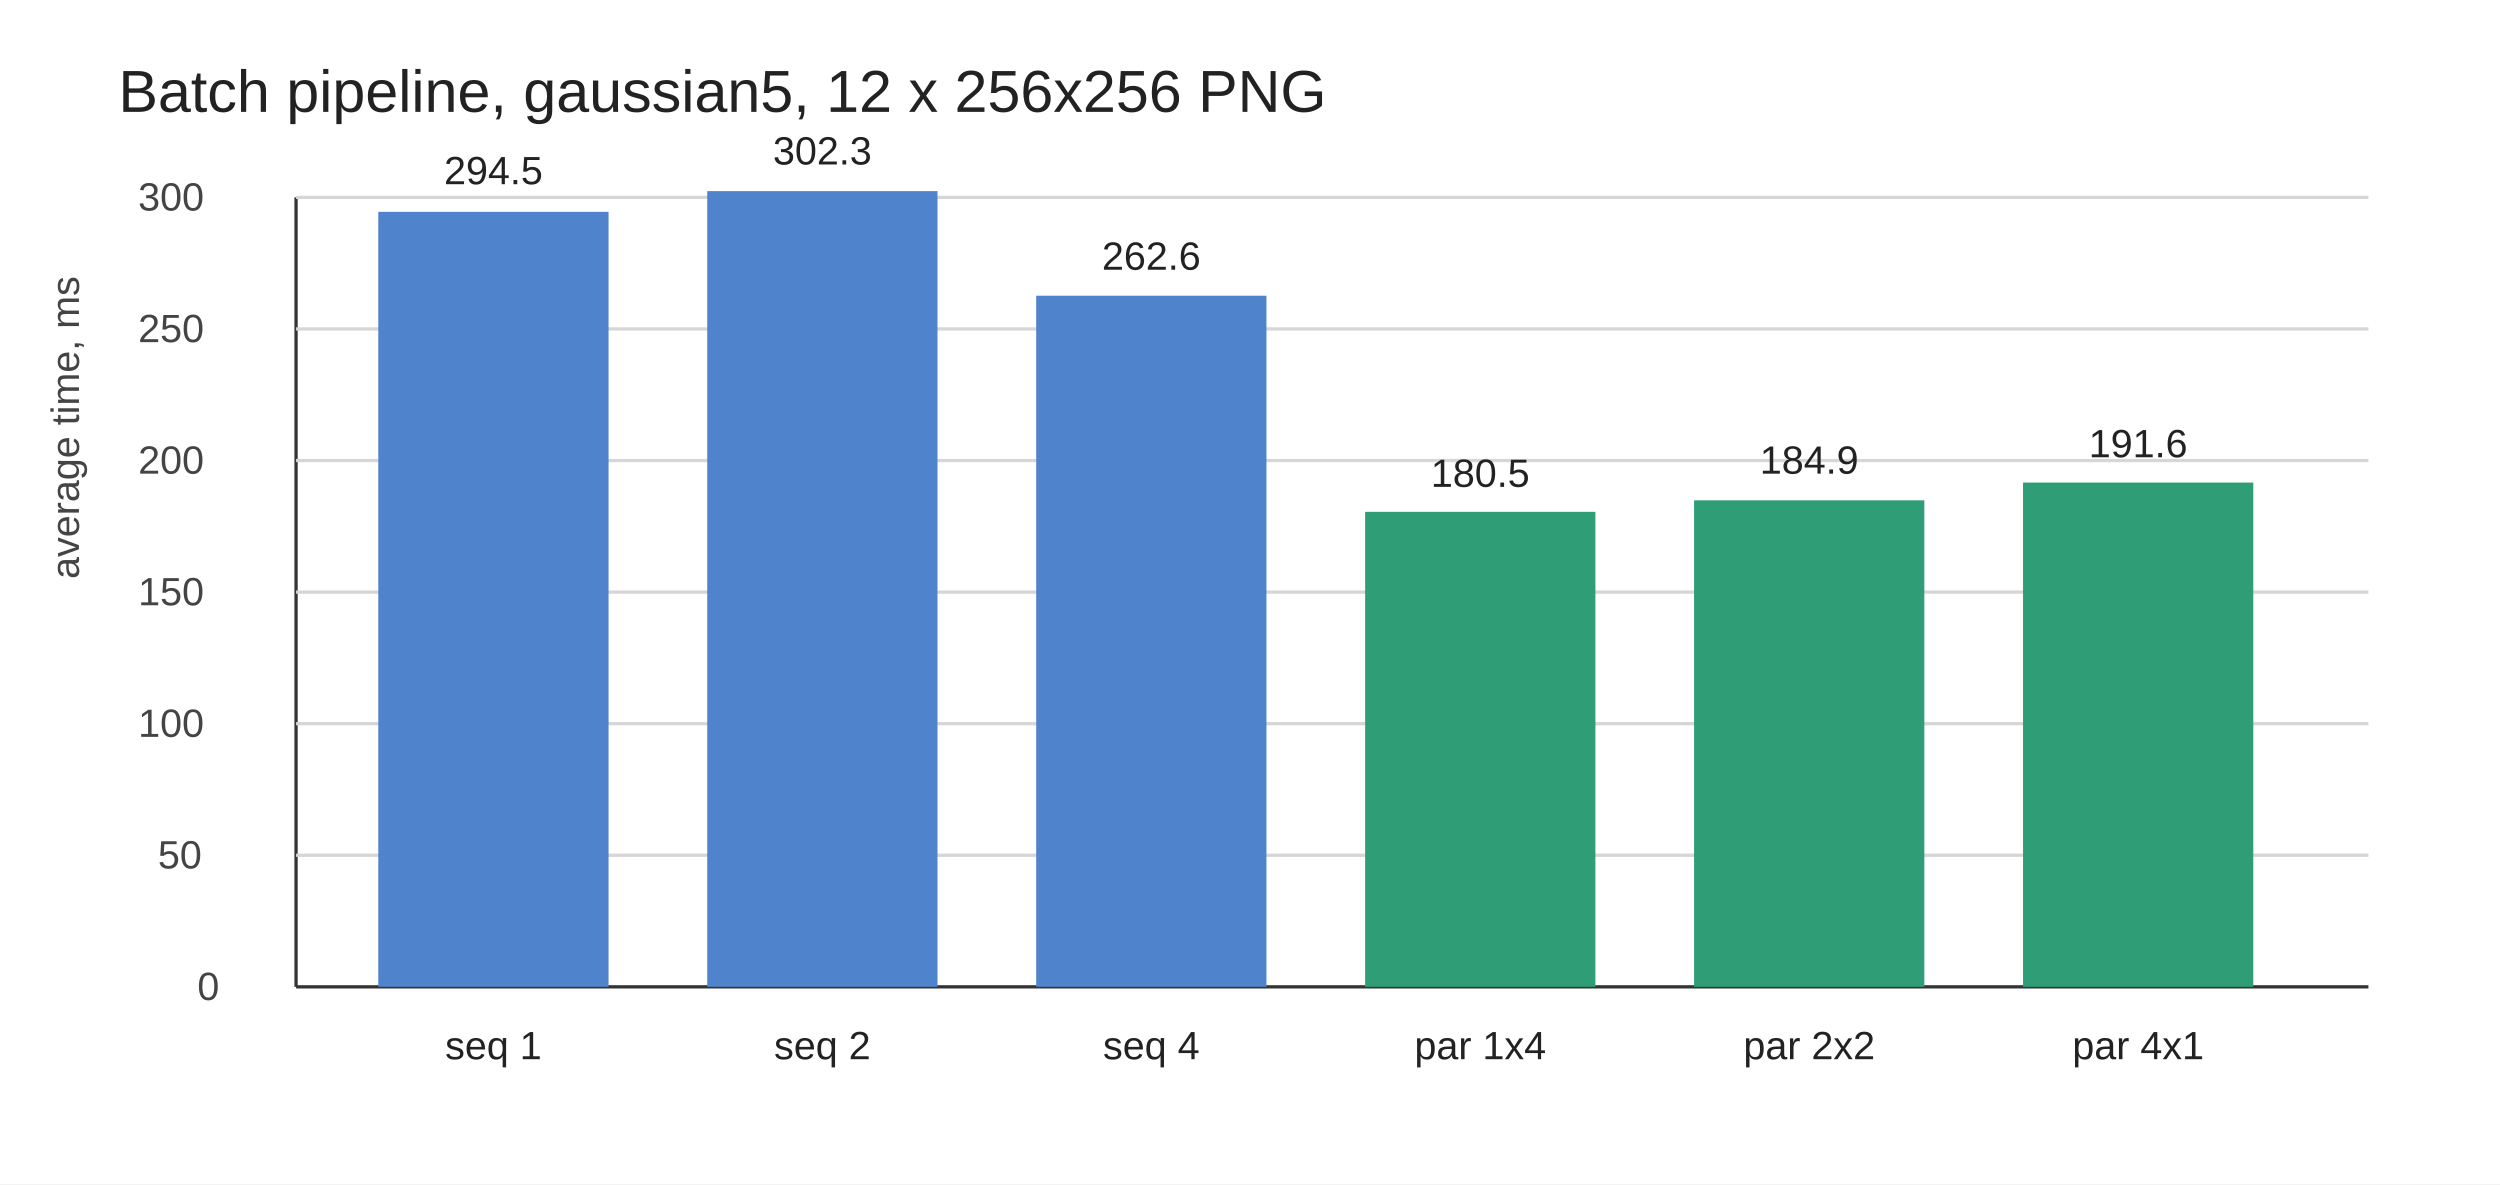
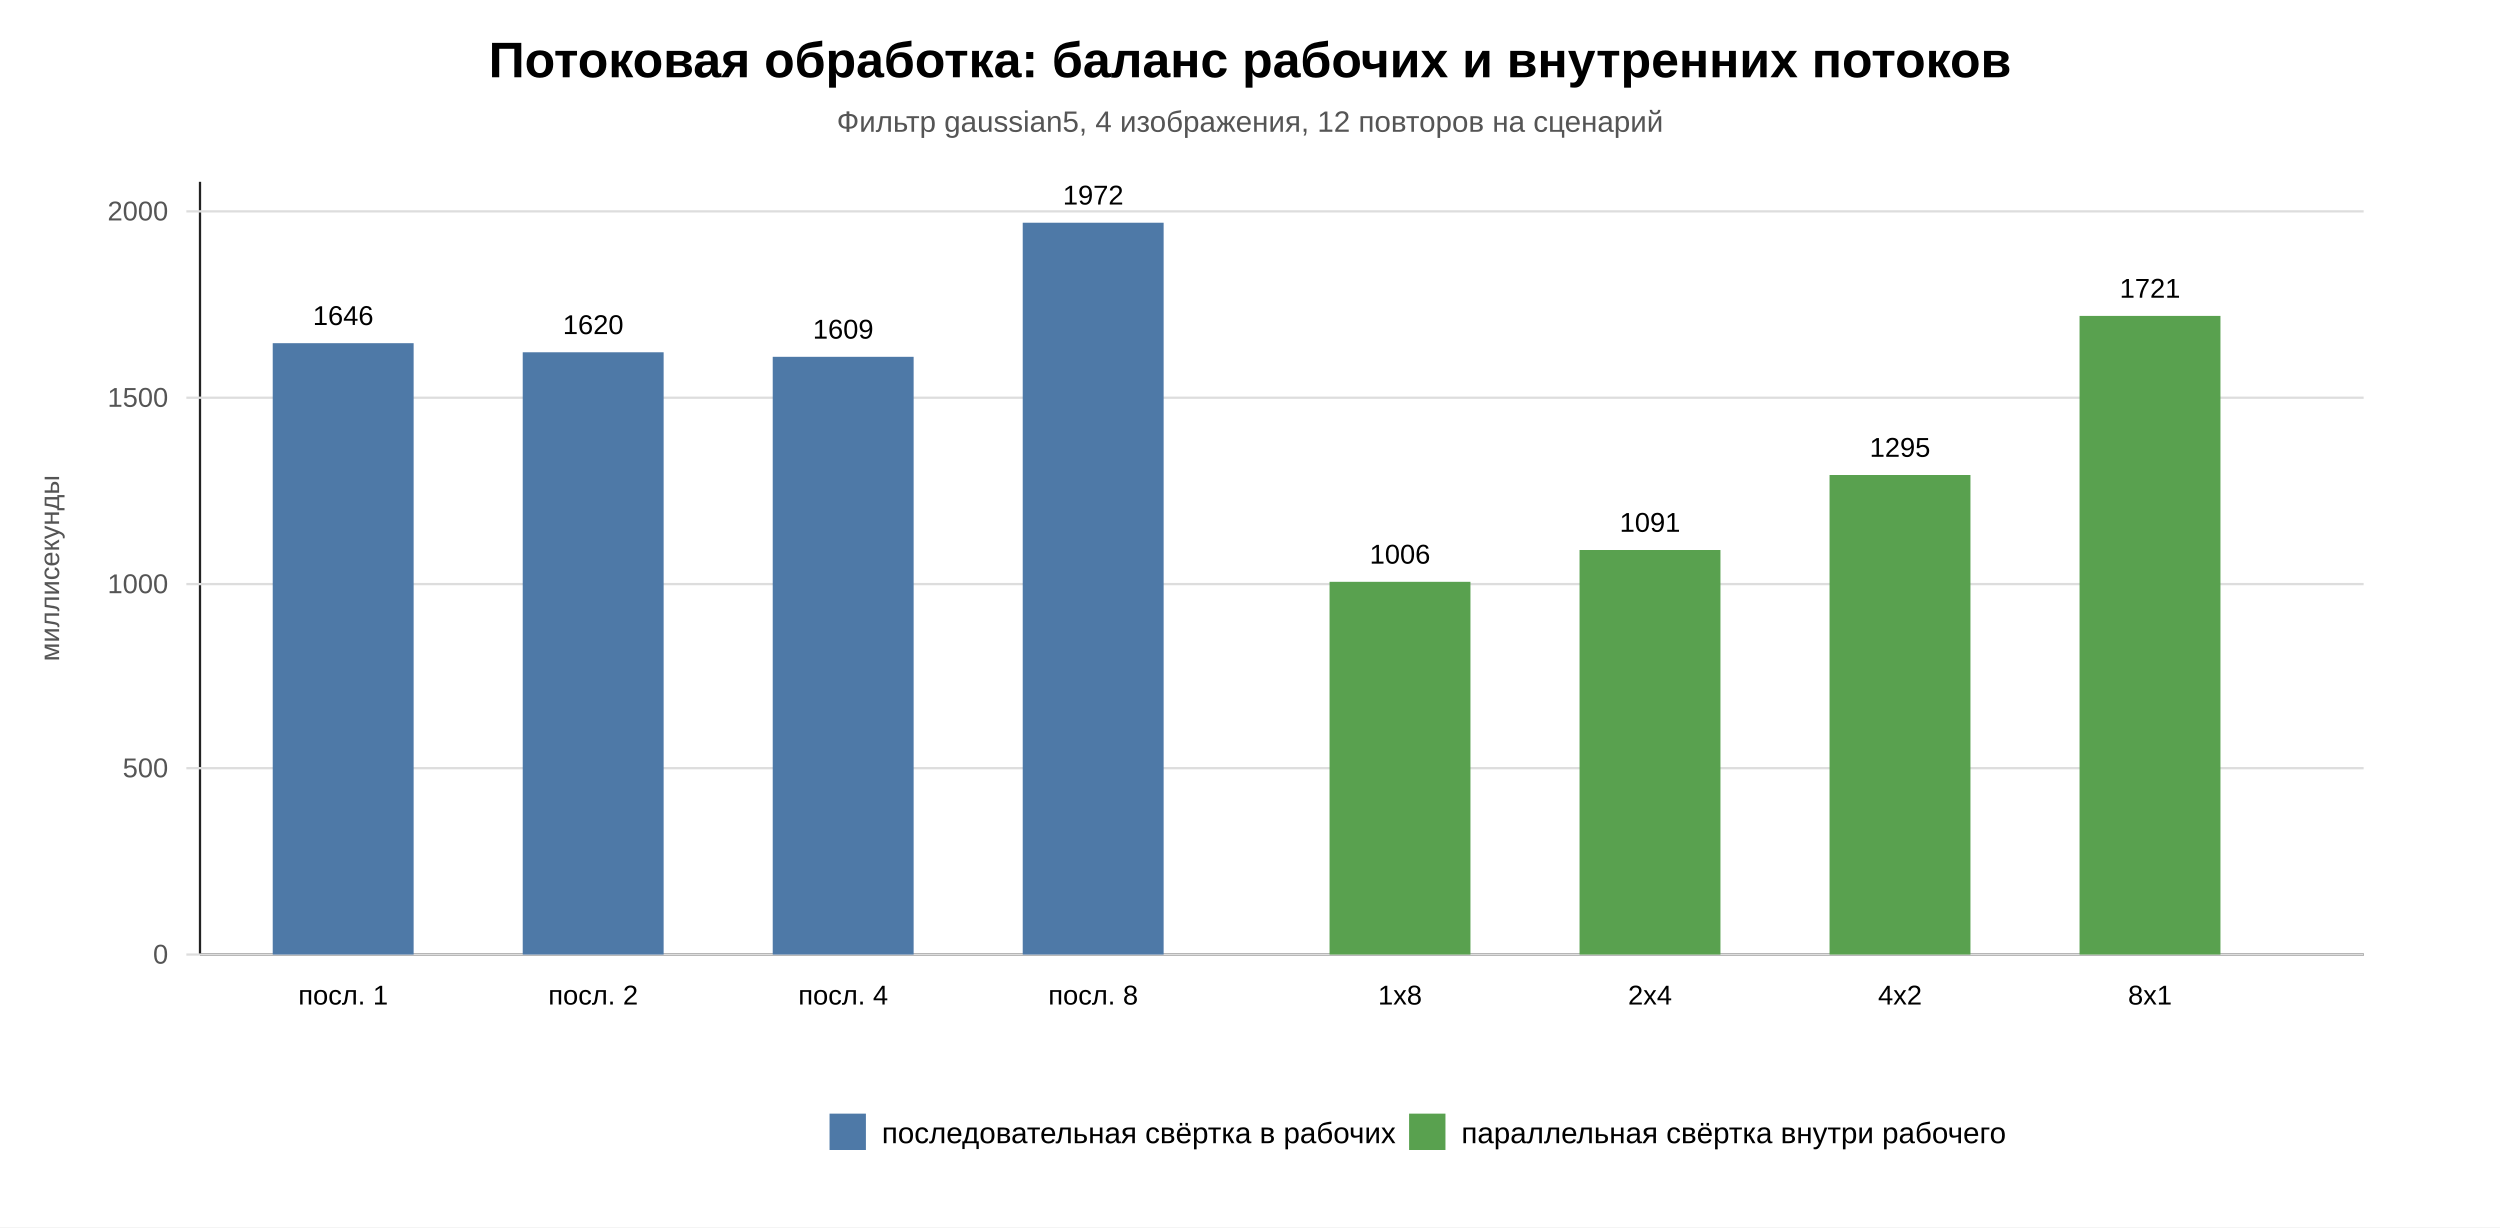
- <svg xmlns="http://www.w3.org/2000/svg" width="760" height="360" viewBox="0 0 760 360">
-   <rect width="760" height="360" fill="#ffffff" />
-   <text x="36" y="34" font-family="Arial, sans-serif" font-size="18" fill="#222">Batch pipeline, gaussian5, 12 x 256x256 PNG</text>
-   <line x1="90" y1="300" x2="720" y2="300" stroke="#333" />
-   <line x1="90" y1="60" x2="90" y2="300" stroke="#333" />
-   <g font-family="Arial, sans-serif" font-size="12" fill="#444">
-     <text x="60" y="304">0</text>
-     <text x="48" y="264">50</text>
-     <text x="42" y="224">100</text>
-     <text x="42" y="184">150</text>
-     <text x="42" y="144">200</text>
-     <text x="42" y="104">250</text>
-     <text x="42" y="64">300</text>
+ <svg xmlns="http://www.w3.org/2000/svg" width="1100" height="540" viewBox="0 0 1100 540">
+   <rect width="1100" height="540" fill="#ffffff" />
+   <text x="550" y="34" text-anchor="middle" font-family="Arial, sans-serif" font-size="22" font-weight="700">Потоковая обработка: баланс рабочих и внутренних потоков</text>
+   <text x="550" y="58" text-anchor="middle" font-family="Arial, sans-serif" font-size="13" fill="#555">Фильтр gaussian5, 4 изображения, 12 повторов на сценарий</text>
+   <line x1="88" y1="420" x2="1040" y2="420" stroke="#222" />
+   <line x1="88" y1="80" x2="88" y2="420" stroke="#222" />
+   <g font-family="Arial, sans-serif" font-size="12" fill="#555">
+     <line x1="82" y1="420" x2="1040" y2="420" stroke="#ddd" />
+     <text x="74" y="424" text-anchor="end">0</text>
+     <line x1="82" y1="338" x2="1040" y2="338" stroke="#ddd" />
+     <text x="74" y="342" text-anchor="end">500</text>
+     <line x1="82" y1="257" x2="1040" y2="257" stroke="#ddd" />
+     <text x="74" y="261" text-anchor="end">1000</text>
+     <line x1="82" y1="175" x2="1040" y2="175" stroke="#ddd" />
+     <text x="74" y="179" text-anchor="end">1500</text>
+     <line x1="82" y1="93" x2="1040" y2="93" stroke="#ddd" />
+     <text x="74" y="97" text-anchor="end">2000</text>
+     <text x="26" y="250" transform="rotate(-90 26 250)" text-anchor="middle">миллисекунды</text>
  </g>
-   <g stroke="#d6d6d6" stroke-width="1">
-     <line x1="90" y1="260" x2="720" y2="260" />
-     <line x1="90" y1="220" x2="720" y2="220" />
-     <line x1="90" y1="180" x2="720" y2="180" />
-     <line x1="90" y1="140" x2="720" y2="140" />
-     <line x1="90" y1="100" x2="720" y2="100" />
-     <line x1="90" y1="60" x2="720" y2="60" />
+   <g font-family="Arial, sans-serif" font-size="12">
+     <rect x="120" y="151" width="62" height="269" fill="#4e79a7" />
+     <text x="151" y="143" text-anchor="middle">1646</text>
+     <text x="151" y="442" text-anchor="middle">посл. 1</text>
+     <rect x="230" y="155" width="62" height="265" fill="#4e79a7" />
+     <text x="261" y="147" text-anchor="middle">1620</text>
+     <text x="261" y="442" text-anchor="middle">посл. 2</text>
+     <rect x="340" y="157" width="62" height="263" fill="#4e79a7" />
+     <text x="371" y="149" text-anchor="middle">1609</text>
+     <text x="371" y="442" text-anchor="middle">посл. 4</text>
+     <rect x="450" y="98" width="62" height="322" fill="#4e79a7" />
+     <text x="481" y="90" text-anchor="middle">1972</text>
+     <text x="481" y="442" text-anchor="middle">посл. 8</text>
+     <rect x="585" y="256" width="62" height="164" fill="#59a14f" />
+     <text x="616" y="248" text-anchor="middle">1006</text>
+     <text x="616" y="442" text-anchor="middle">1x8</text>
+     <rect x="695" y="242" width="62" height="178" fill="#59a14f" />
+     <text x="726" y="234" text-anchor="middle">1091</text>
+     <text x="726" y="442" text-anchor="middle">2x4</text>
+     <rect x="805" y="209" width="62" height="211" fill="#59a14f" />
+     <text x="836" y="201" text-anchor="middle">1295</text>
+     <text x="836" y="442" text-anchor="middle">4x2</text>
+     <rect x="915" y="139" width="62" height="281" fill="#59a14f" />
+     <text x="946" y="131" text-anchor="middle">1721</text>
+     <text x="946" y="442" text-anchor="middle">8x1</text>
  </g>
-   <g font-family="Arial, sans-serif" font-size="12" text-anchor="middle">
-     <rect x="115" y="64.4" width="70" height="235.6" fill="#4f83cc" />
-     <text x="150" y="56" fill="#222">294.5</text>
-     <text x="150" y="322" fill="#222">seq 1</text>
-     <rect x="215" y="58.1" width="70" height="241.9" fill="#4f83cc" />
-     <text x="250" y="50" fill="#222">302.3</text>
-     <text x="250" y="322" fill="#222">seq 2</text>
-     <rect x="315" y="89.9" width="70" height="210.1" fill="#4f83cc" />
-     <text x="350" y="82" fill="#222">262.6</text>
-     <text x="350" y="322" fill="#222">seq 4</text>
-     <rect x="415" y="155.6" width="70" height="144.4" fill="#2f9d75" />
-     <text x="450" y="148" fill="#222">180.5</text>
-     <text x="450" y="322" fill="#222">par 1x4</text>
-     <rect x="515" y="152.1" width="70" height="147.9" fill="#2f9d75" />
-     <text x="550" y="144" fill="#222">184.9</text>
-     <text x="550" y="322" fill="#222">par 2x2</text>
-     <rect x="615" y="146.7" width="70" height="153.3" fill="#2f9d75" />
-     <text x="650" y="139" fill="#222">191.6</text>
-     <text x="650" y="322" fill="#222">par 4x1</text>
+   <g font-family="Arial, sans-serif" font-size="13">
+     <rect x="365" y="490" width="16" height="16" fill="#4e79a7" />
+     <text x="388" y="503">последовательная свёртка в рабочих</text>
+     <rect x="620" y="490" width="16" height="16" fill="#59a14f" />
+     <text x="643" y="503">параллельная свёртка внутри рабочего</text>
  </g>
-   <text x="24" y="176" font-family="Arial, sans-serif" font-size="12" fill="#444" transform="rotate(-90 24 176)">average time, ms</text>
</svg>
